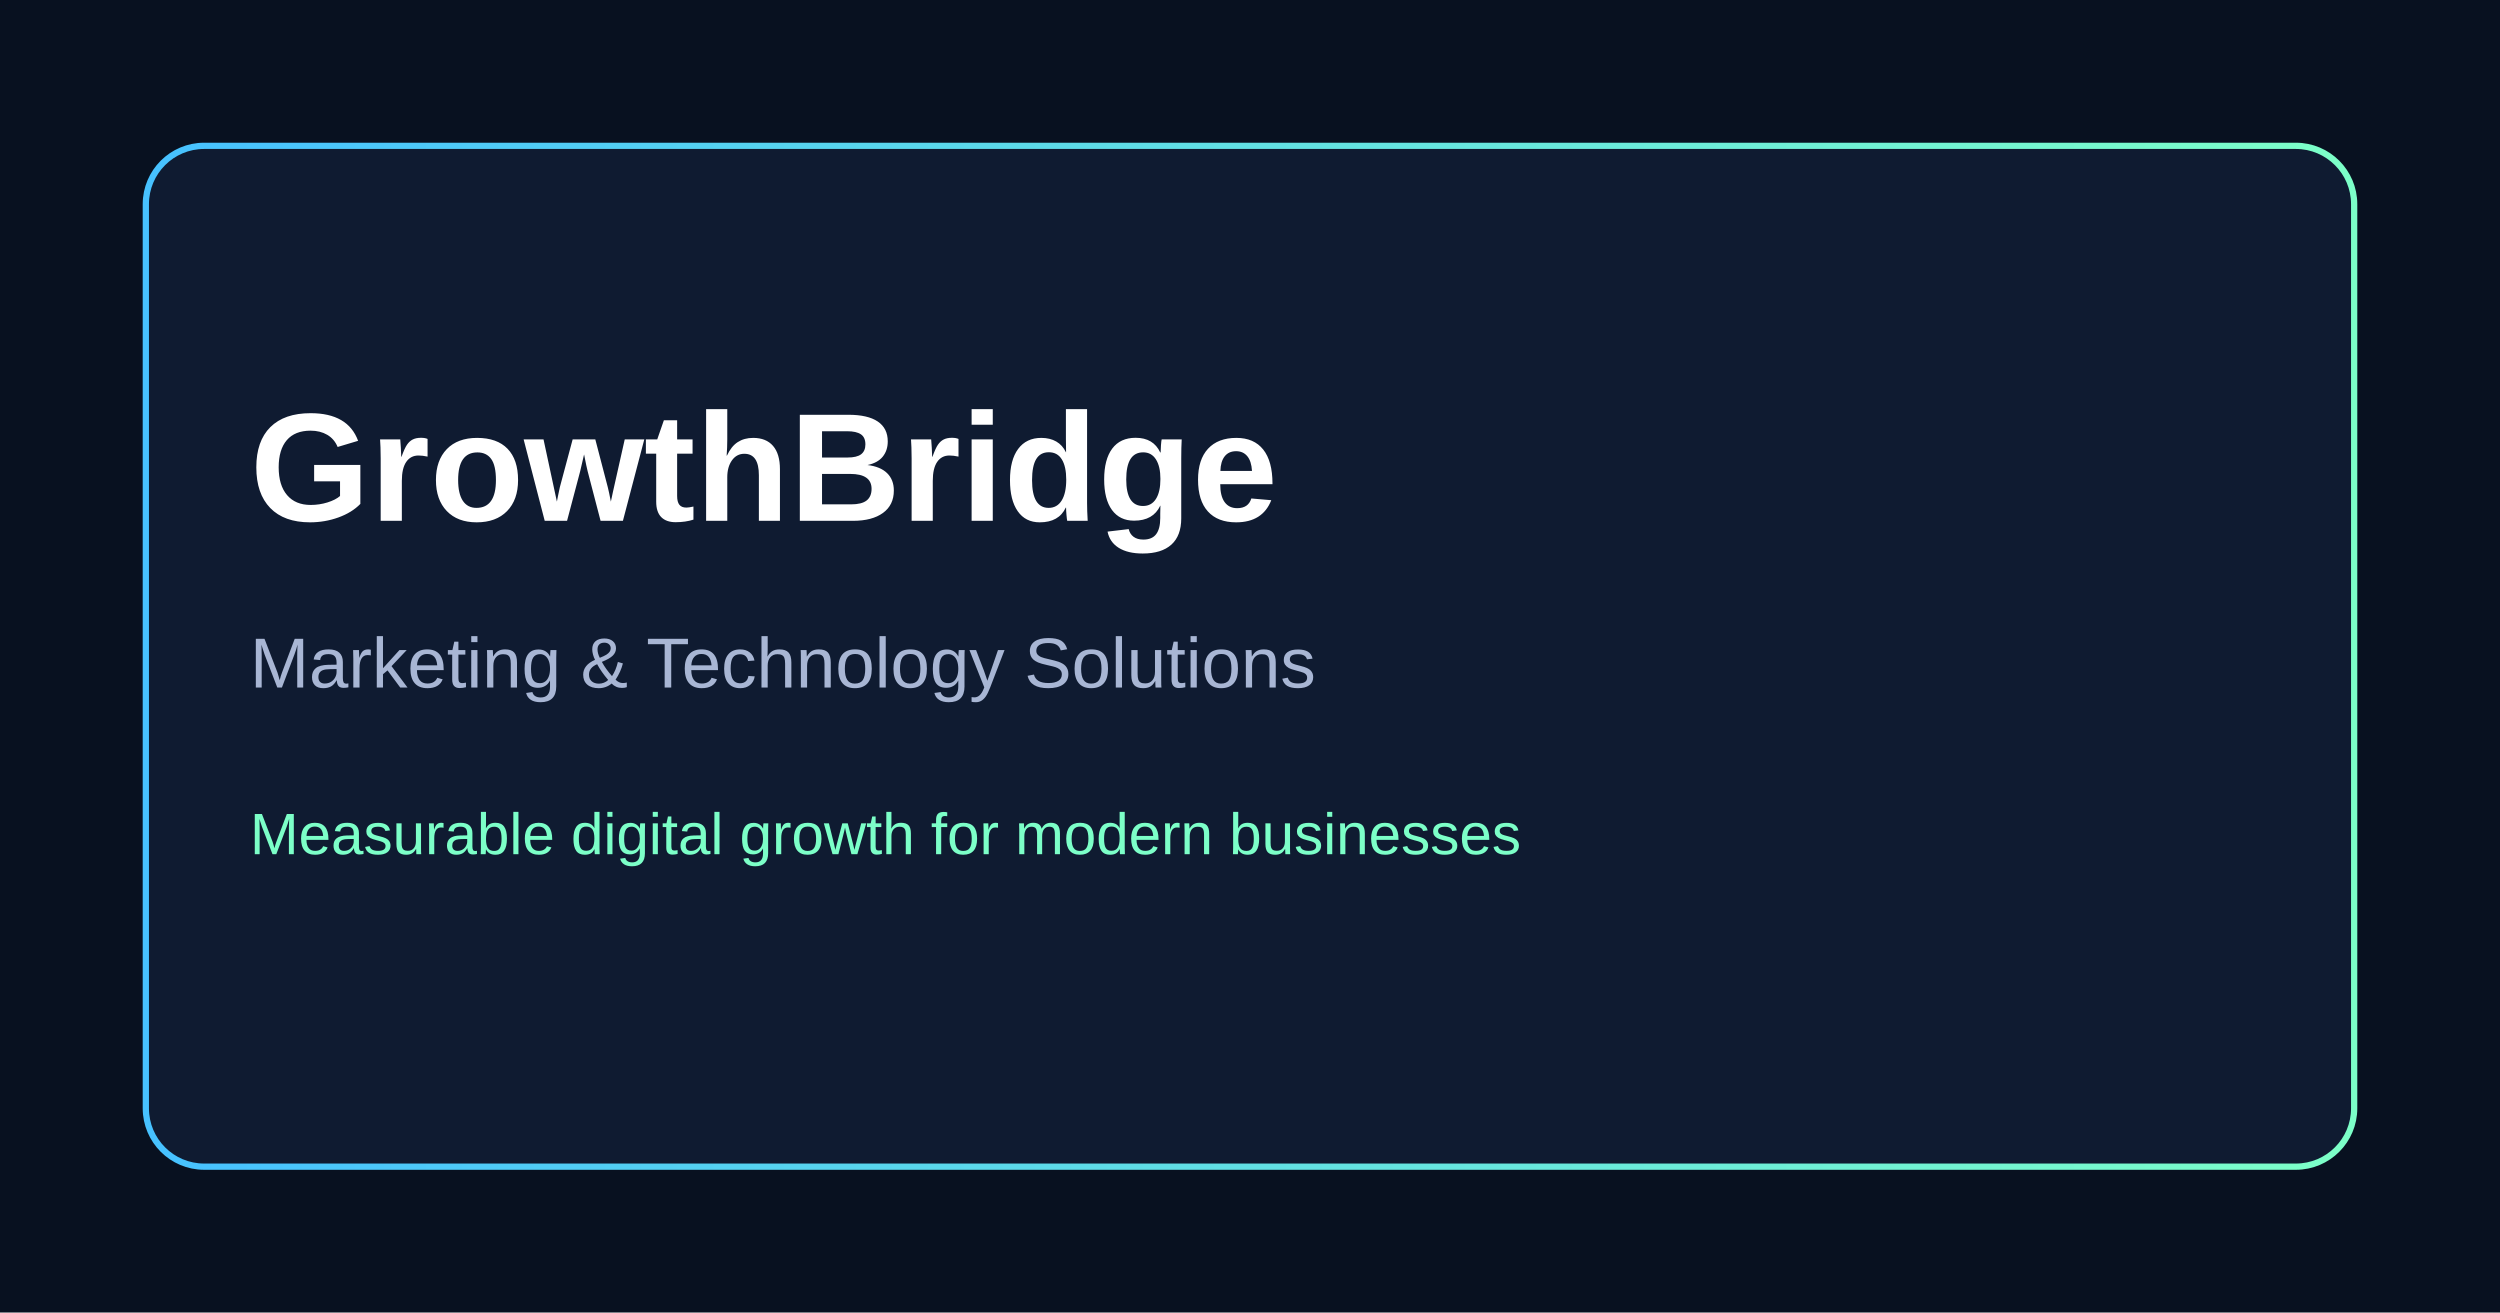
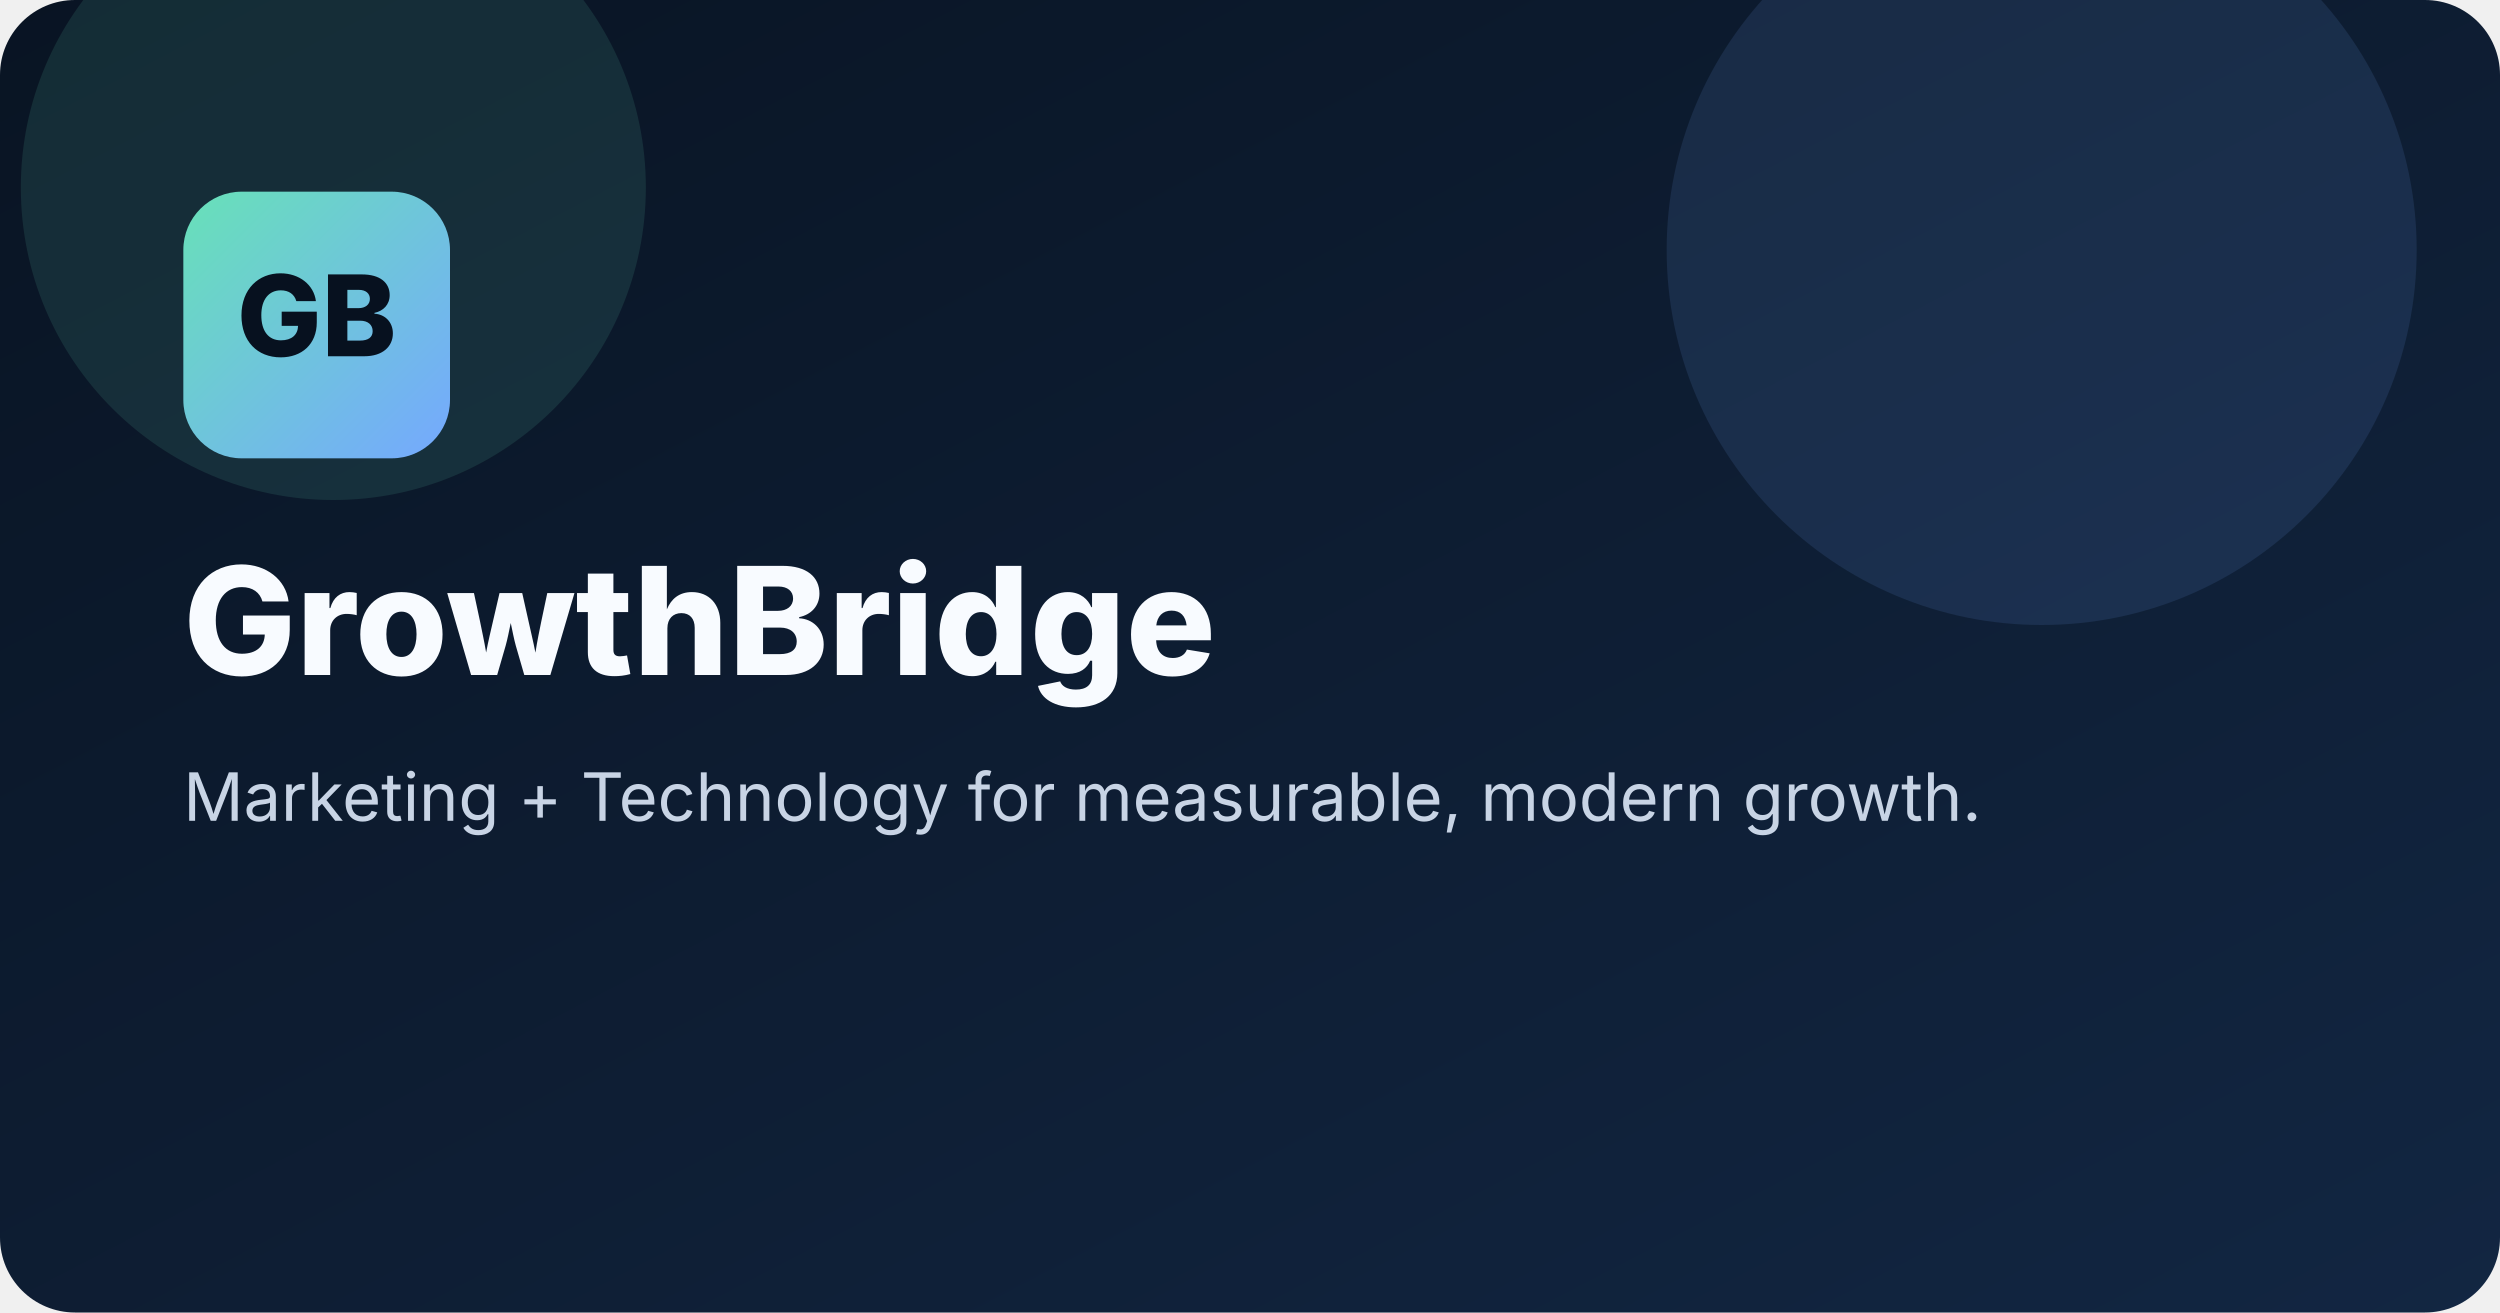
- <svg xmlns="http://www.w3.org/2000/svg" width="1200" height="630" viewBox="0 0 1200 630" role="img" aria-label="GrowthBridge Open Graph image">
-   <rect width="1200" height="630" fill="#081120" />
+ <svg xmlns="http://www.w3.org/2000/svg" width="1200" height="630" viewBox="0 0 1200 630" role="img" aria-labelledby="title desc">
  <defs>
-     <linearGradient id="g" x1="0" x2="1">
-       <stop offset="0" stop-color="#47c2ff" />
-       <stop offset="1" stop-color="#7cffc8" />
+     <linearGradient id="bg" x1="0" x2="1" y1="0" y2="1">
+       <stop offset="0%" stop-color="#091423" />
+       <stop offset="100%" stop-color="#122642" />
+     </linearGradient>
+     <linearGradient id="accent" x1="0" x2="1" y1="0" y2="1">
+       <stop offset="0%" stop-color="#68e1b8" />
+       <stop offset="100%" stop-color="#75a8ff" />
    </linearGradient>
  </defs>
-   <rect x="70" y="70" width="1060" height="490" rx="28" fill="#0f1b31" stroke="url(#g)" stroke-width="3" />
-   <text x="120" y="250" fill="#ffffff" font-family="Arial, sans-serif" font-size="74" font-weight="700">GrowthBridge</text>
-   <text x="120" y="330" fill="#a8b6d4" font-family="Arial, sans-serif" font-size="34">Marketing &amp; Technology Solutions</text>
-   <text x="120" y="410" fill="#7cffc8" font-family="Arial, sans-serif" font-size="28">Measurable digital growth for modern businesses</text>
+   <rect width="1200" height="630" rx="36" fill="url(#bg)" />
+   <circle cx="980" cy="120" r="180" fill="#75a8ff" opacity="0.12" />
+   <circle cx="160" cy="90" r="150" fill="#68e1b8" opacity="0.12" />
+   <rect x="88" y="92" width="128" height="128" rx="28" fill="url(#accent)" />
+   <text x="152" y="171" text-anchor="middle" font-family="Inter, Arial, sans-serif" font-size="54" font-weight="800" fill="#07111f">GB</text>
+   <text x="88" y="324" font-family="Inter, Arial, sans-serif" font-size="72" font-weight="800" fill="#f8fbff">GrowthBridge</text>
+   <text x="88" y="394" font-family="Inter, Arial, sans-serif" font-size="32" fill="#c8d4e5">Marketing + Technology for measurable, modern growth.</text>
</svg>
